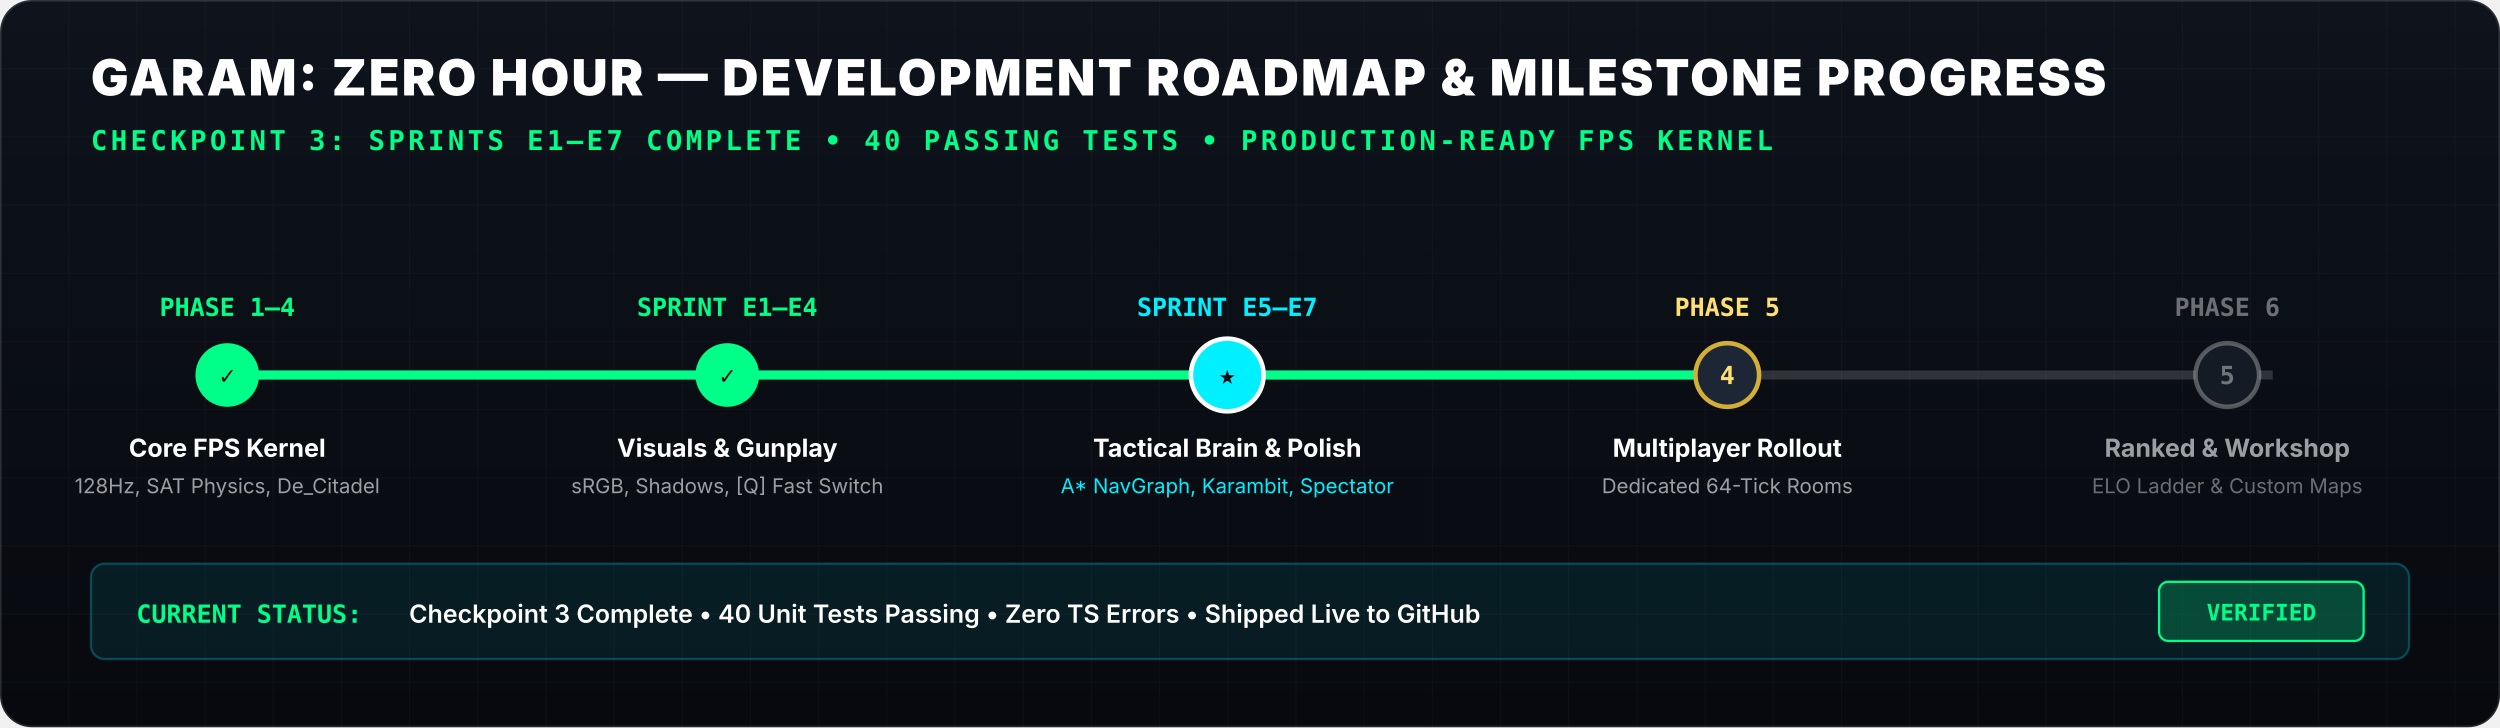
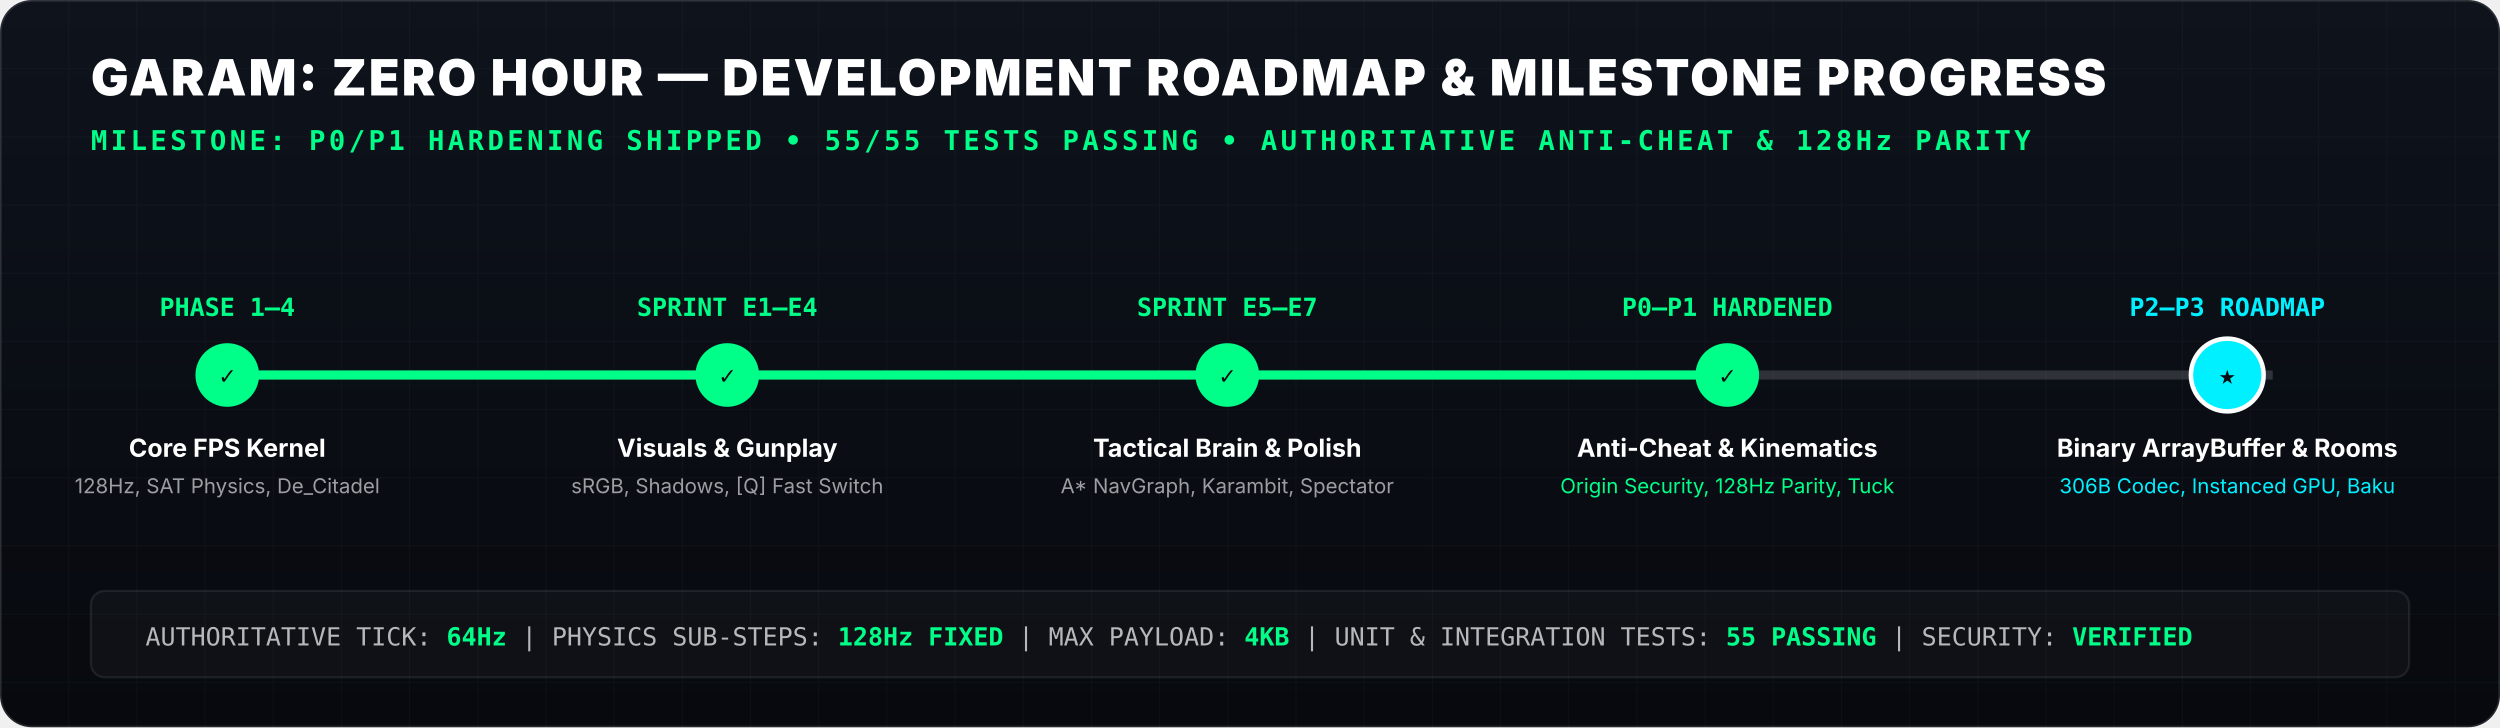
<svg xmlns="http://www.w3.org/2000/svg" viewBox="0 0 1100 320" width="1100" height="320">
  <defs>
    <linearGradient id="roadmap-bg" x1="0%" y1="0%" x2="0%" y2="100%">
      <stop offset="0%" stop-color="#0E131C" />
      <stop offset="100%" stop-color="#07090E" />
    </linearGradient>
    <pattern id="road-grid" width="30" height="30" patternUnits="userSpaceOnUse">
      <path d="M 30 0 L 0 0 0 30" fill="none" stroke="rgba(255, 255, 255, 0.03)" stroke-width="0.8" />
    </pattern>
  </defs>
  <rect width="1100" height="320" rx="14" fill="url(#roadmap-bg)" stroke="rgba(255, 255, 255, 0.12)" stroke-width="1.5" />
  <rect width="1100" height="320" rx="14" fill="url(#road-grid)" />
  <g transform="translate(40, 42)">
    <text font-family="'Inter', sans-serif" font-size="22" font-weight="900" fill="#FFFFFF" letter-spacing="1">
      GARAM: ZERO HOUR — DEVELOPMENT ROADMAP &amp; MILESTONE PROGRESS
    </text>
    <text y="24" font-family="'JetBrains Mono', monospace" font-size="12" font-weight="700" fill="#00FF88" letter-spacing="1.5">
-       CHECKPOINT 3: SPRINTS E1–E7 COMPLETE • 40 PASSING TESTS • PRODUCTION-READY FPS KERNEL
+       MILESTONE: P0/P1 HARDENING SHIPPED • 55/55 TESTS PASSING • AUTHORITATIVE ANTI-CHEAT &amp; 128Hz PARITY
    </text>
  </g>
  <g transform="translate(40, 115)">
    <line x1="60" y1="50" x2="960" y2="50" stroke="rgba(255, 255, 255, 0.15)" stroke-width="4" />
    <line x1="60" y1="50" x2="720" y2="50" stroke="#00FF88" stroke-width="4" />
    <g transform="translate(60, 50)">
      <circle r="14" fill="#00FF88" />
      <text y="4" text-anchor="middle" font-family="'JetBrains Mono', monospace" font-size="11" font-weight="900" fill="#080C11">✓</text>
      <text y="-26" text-anchor="middle" font-family="'JetBrains Mono', monospace" font-size="11" font-weight="800" fill="#00FF88">PHASE 1–4</text>
      <text y="36" text-anchor="middle" font-family="'Inter', sans-serif" font-size="11" font-weight="700" fill="#FFF">Core FPS Kernel</text>
      <text y="52" text-anchor="middle" font-family="'Inter', sans-serif" font-size="9" fill="rgba(255,255,255,0.6)">128Hz, SAT Physics, De_Citadel</text>
    </g>
    <g transform="translate(280, 50)">
      <circle r="14" fill="#00FF88" />
      <text y="4" text-anchor="middle" font-family="'JetBrains Mono', monospace" font-size="11" font-weight="900" fill="#080C11">✓</text>
      <text y="-26" text-anchor="middle" font-family="'JetBrains Mono', monospace" font-size="11" font-weight="800" fill="#00FF88">SPRINT E1–E4</text>
      <text y="36" text-anchor="middle" font-family="'Inter', sans-serif" font-size="11" font-weight="700" fill="#FFF">Visuals &amp; Gunplay</text>
      <text y="52" text-anchor="middle" font-family="'Inter', sans-serif" font-size="9" fill="rgba(255,255,255,0.6)">sRGB, Shadows, [Q] Fast Switch</text>
    </g>
    <g transform="translate(500, 50)">
+       <circle r="14" fill="#00FF88" />
+       <text y="4" text-anchor="middle" font-family="'JetBrains Mono', monospace" font-size="11" font-weight="900" fill="#080C11">✓</text>
+       <text y="-26" text-anchor="middle" font-family="'JetBrains Mono', monospace" font-size="11" font-weight="800" fill="#00FF88">SPRINT E5–E7</text>
+       <text y="36" text-anchor="middle" font-family="'Inter', sans-serif" font-size="11" font-weight="700" fill="#FFF">Tactical Brain &amp; Polish</text>
+       <text y="52" text-anchor="middle" font-family="'Inter', sans-serif" font-size="9" fill="rgba(255,255,255,0.6)">A* NavGraph, Karambit, Spectator</text>
+     </g>
+     <g transform="translate(720, 50)">
+       <circle r="14" fill="#00FF88" />
+       <text y="4" text-anchor="middle" font-family="'JetBrains Mono', monospace" font-size="11" font-weight="900" fill="#080C11">✓</text>
+       <text y="-26" text-anchor="middle" font-family="'JetBrains Mono', monospace" font-size="11" font-weight="800" fill="#00FF88">P0–P1 HARDENED</text>
+       <text y="36" text-anchor="middle" font-family="'Inter', sans-serif" font-size="11" font-weight="700" fill="#FFF">Anti-Cheat &amp; Kinematics</text>
+       <text y="52" text-anchor="middle" font-family="'Inter', sans-serif" font-size="9" fill="#00FF88">Origin Security, 128Hz Parity, Tuck</text>
+     </g>
+     <g transform="translate(940, 50)">
      <circle r="16" fill="#00F0FF" stroke="#FFFFFF" stroke-width="2" />
      <text y="4" text-anchor="middle" font-family="'JetBrains Mono', monospace" font-size="12" font-weight="900" fill="#080C11">★</text>
-       <text y="-26" text-anchor="middle" font-family="'JetBrains Mono', monospace" font-size="11" font-weight="800" fill="#00F0FF">SPRINT E5–E7</text>
-       <text y="36" text-anchor="middle" font-family="'Inter', sans-serif" font-size="11" font-weight="700" fill="#FFF">Tactical Brain &amp; Polish</text>
-       <text y="52" text-anchor="middle" font-family="'Inter', sans-serif" font-size="9" fill="#00F0FF">A* NavGraph, Karambit, Spectator</text>
-     </g>
-     <g transform="translate(720, 50)">
-       <circle r="14" fill="#1C2634" stroke="#D4AF37" stroke-width="2" />
-       <text y="4" text-anchor="middle" font-family="'JetBrains Mono', monospace" font-size="11" font-weight="800" fill="#FFDF73">4</text>
-       <text y="-26" text-anchor="middle" font-family="'JetBrains Mono', monospace" font-size="11" font-weight="800" fill="#FFDF73">PHASE 5</text>
-       <text y="36" text-anchor="middle" font-family="'Inter', sans-serif" font-size="11" font-weight="700" fill="#FFF">Multiplayer Rollout</text>
-       <text y="52" text-anchor="middle" font-family="'Inter', sans-serif" font-size="9" fill="rgba(255,255,255,0.6)">Dedicated 64-Tick Rooms</text>
-     </g>
-     <g transform="translate(940, 50)">
-       <circle r="14" fill="#141B24" stroke="rgba(255,255,255,0.3)" stroke-width="2" />
-       <text y="4" text-anchor="middle" font-family="'JetBrains Mono', monospace" font-size="11" font-weight="800" fill="rgba(255,255,255,0.4)">5</text>
-       <text y="-26" text-anchor="middle" font-family="'JetBrains Mono', monospace" font-size="11" font-weight="800" fill="rgba(255,255,255,0.4)">PHASE 6</text>
-       <text y="36" text-anchor="middle" font-family="'Inter', sans-serif" font-size="11" font-weight="700" fill="rgba(255,255,255,0.6)">Ranked &amp; Workshop</text>
-       <text y="52" text-anchor="middle" font-family="'Inter', sans-serif" font-size="9" fill="rgba(255,255,255,0.4)">ELO Ladder &amp; Custom Maps</text>
+       <text y="-26" text-anchor="middle" font-family="'JetBrains Mono', monospace" font-size="11" font-weight="800" fill="#00F0FF">P2–P3 ROADMAP</text>
+       <text y="36" text-anchor="middle" font-family="'Inter', sans-serif" font-size="11" font-weight="700" fill="#FFF">Binary ArrayBuffer &amp; Rooms</text>
+       <text y="52" text-anchor="middle" font-family="'Inter', sans-serif" font-size="9" fill="#00F0FF">306B Codec, Instanced GPU, Baku</text>
    </g>
  </g>
-   <g transform="translate(40, 248)">
-     <rect width="1020" height="42" rx="6" fill="rgba(0, 240, 255, 0.08)" stroke="rgba(0, 240, 255, 0.25)" stroke-width="1" />
-     <text x="20" y="26" font-family="'JetBrains Mono', monospace" font-size="11" font-weight="700" fill="#00FF88">CURRENT STATUS:</text>
-     <text x="140" y="26" font-family="'Inter', sans-serif" font-size="11" font-weight="600" fill="#FFFFFF">
-       Checkpoint 3 Complete • 40 Unit Tests Passing • Zero TS Errors • Shipped Live to GitHub
+   <g transform="translate(40, 260)">
+     <rect width="1020" height="38" rx="6" fill="rgba(255,255,255,0.03)" stroke="rgba(255,255,255,0.08)" />
+     <text x="24" y="24" font-family="'JetBrains Mono', monospace" font-size="11" fill="rgba(255,255,255,0.7)">
+       AUTHORITATIVE TICK: <tspan fill="#00FF88" font-weight="700">64Hz</tspan>  |  PHYSICS SUB-STEPS: <tspan fill="#00FF88" font-weight="700">128Hz FIXED</tspan>  |  MAX PAYLOAD: <tspan fill="#00FF88" font-weight="700">4KB</tspan>  |  UNIT &amp; INTEGRATION TESTS: <tspan fill="#00FF88" font-weight="700">55 PASSING</tspan>  |  SECURITY: <tspan fill="#00FF88" font-weight="700">VERIFIED</tspan>
    </text>
-     <rect x="910" y="8" width="90" height="26" rx="4" fill="rgba(0, 255, 136, 0.2)" stroke="#00FF88" stroke-width="1" />
-     <text x="955" y="25" text-anchor="middle" font-family="'JetBrains Mono', monospace" font-size="10" font-weight="800" fill="#00FF88">VERIFIED</text>
  </g>
</svg>
